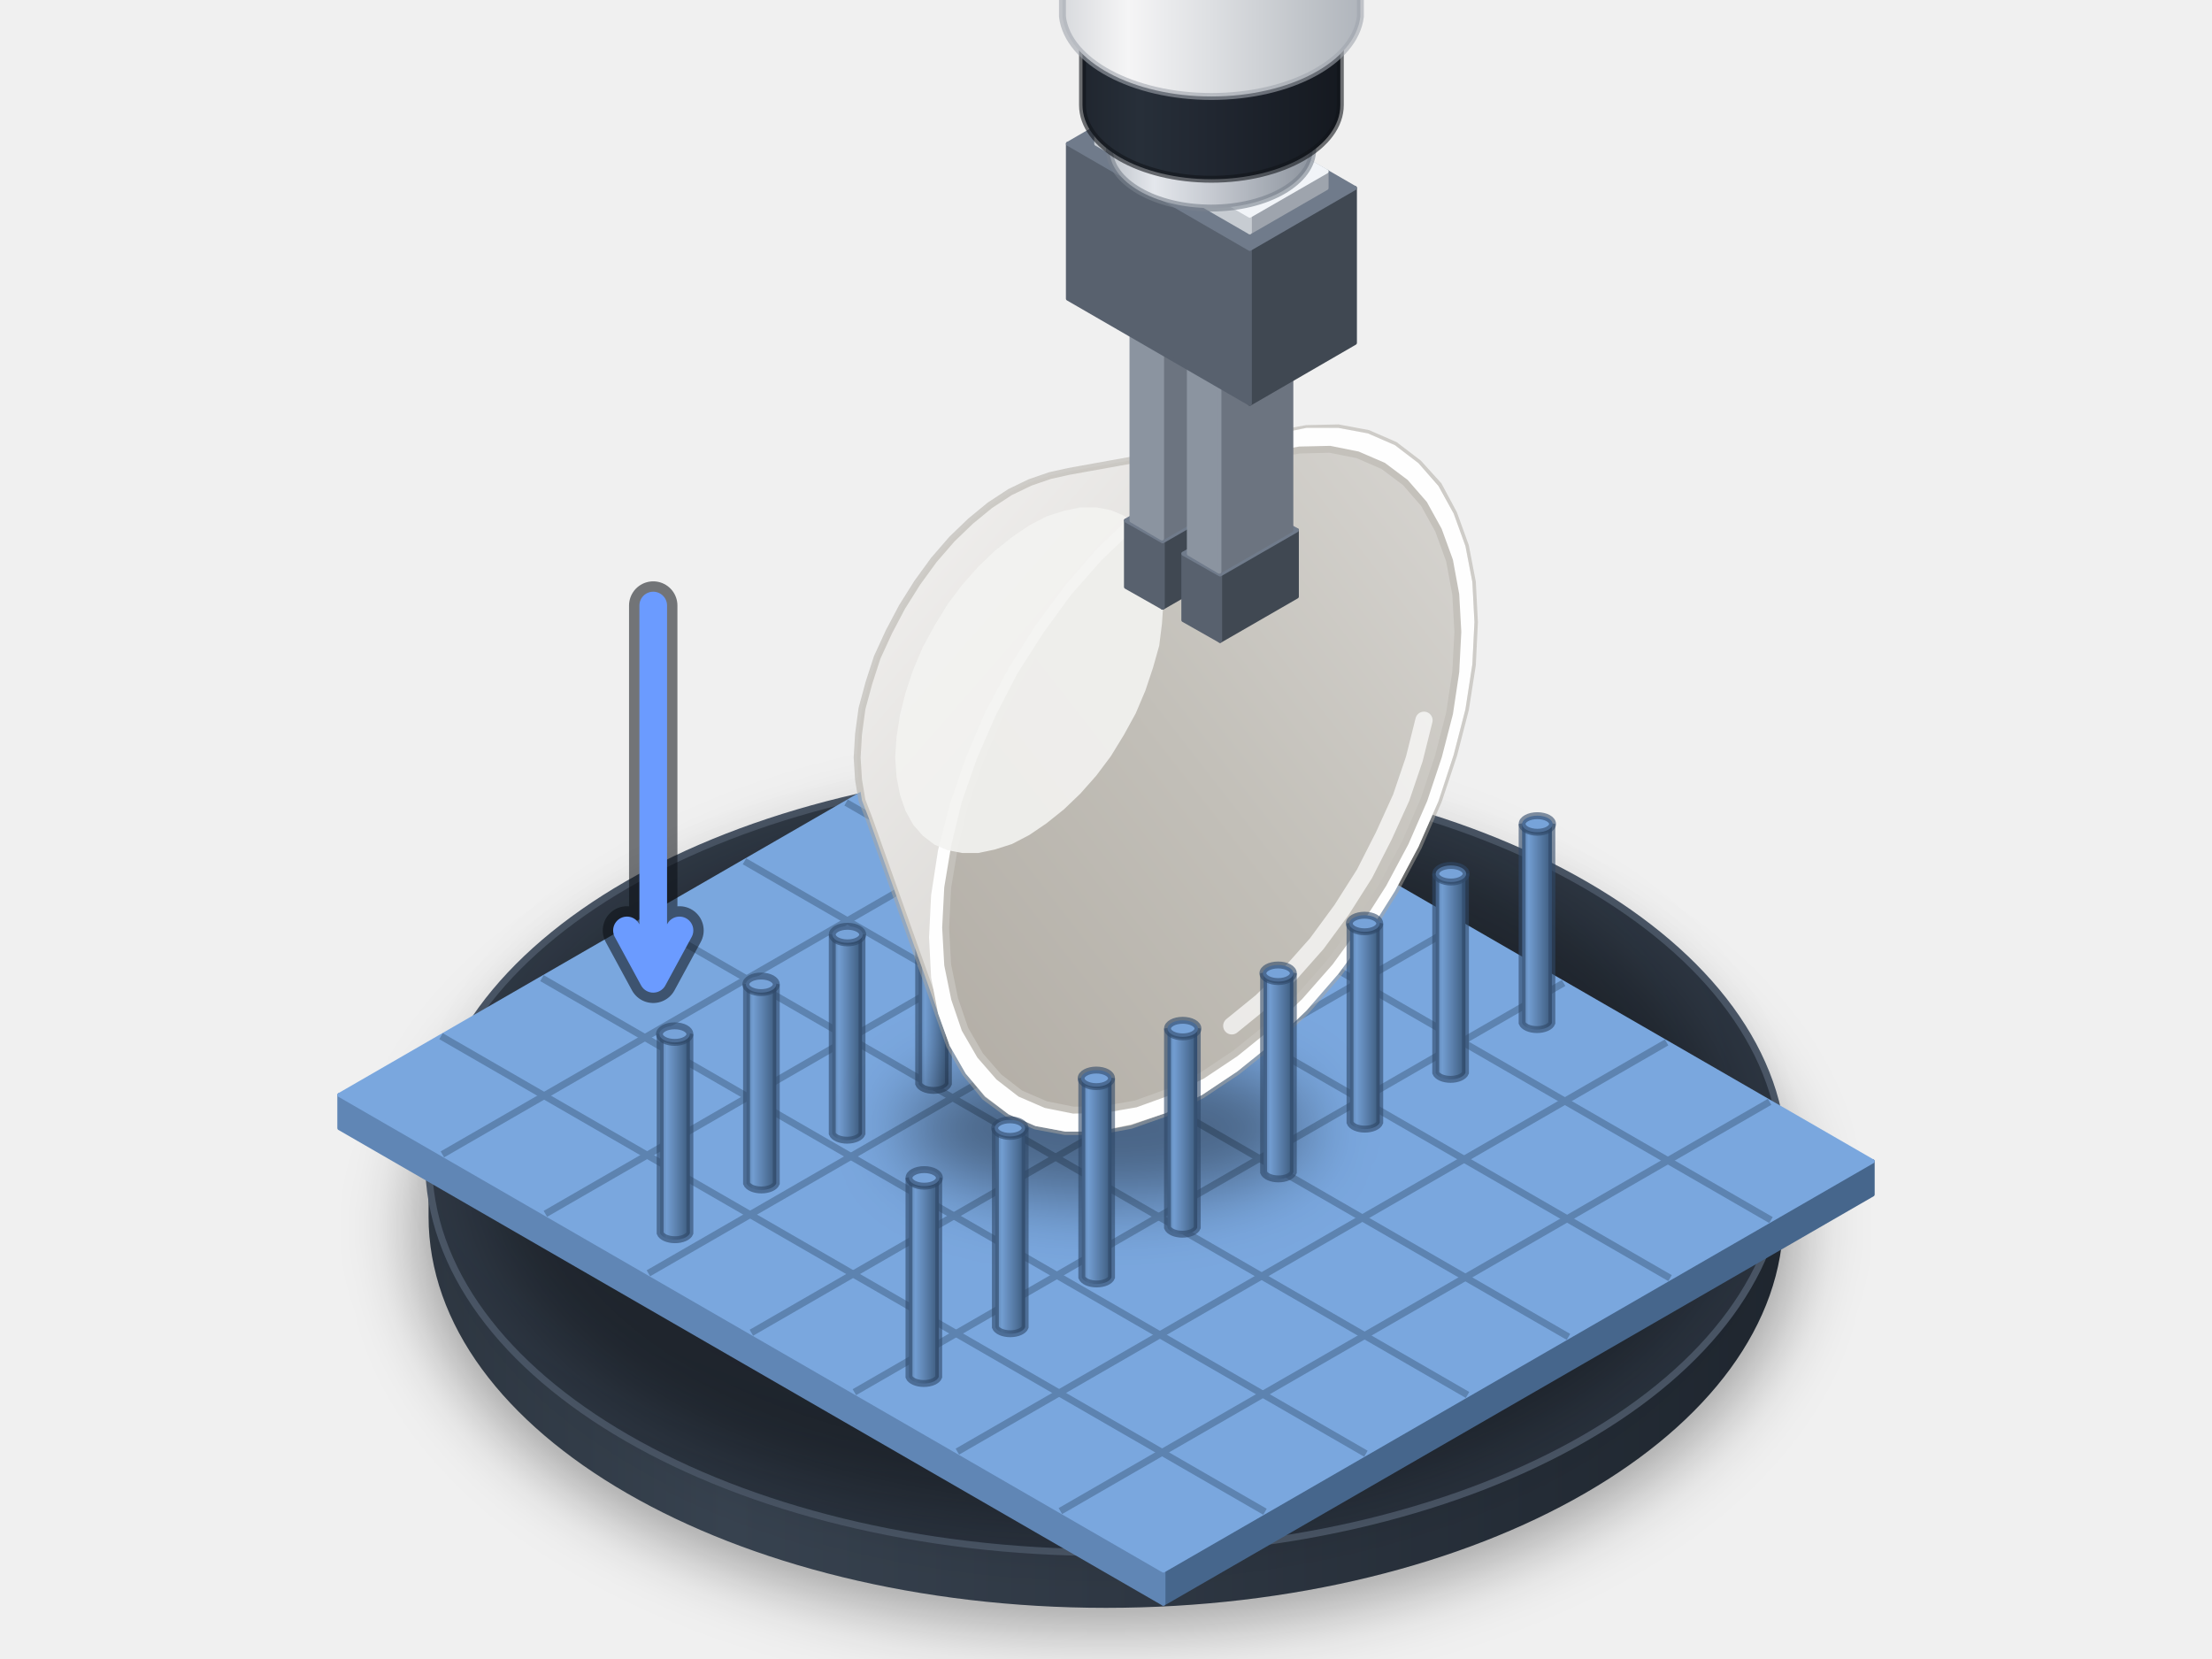
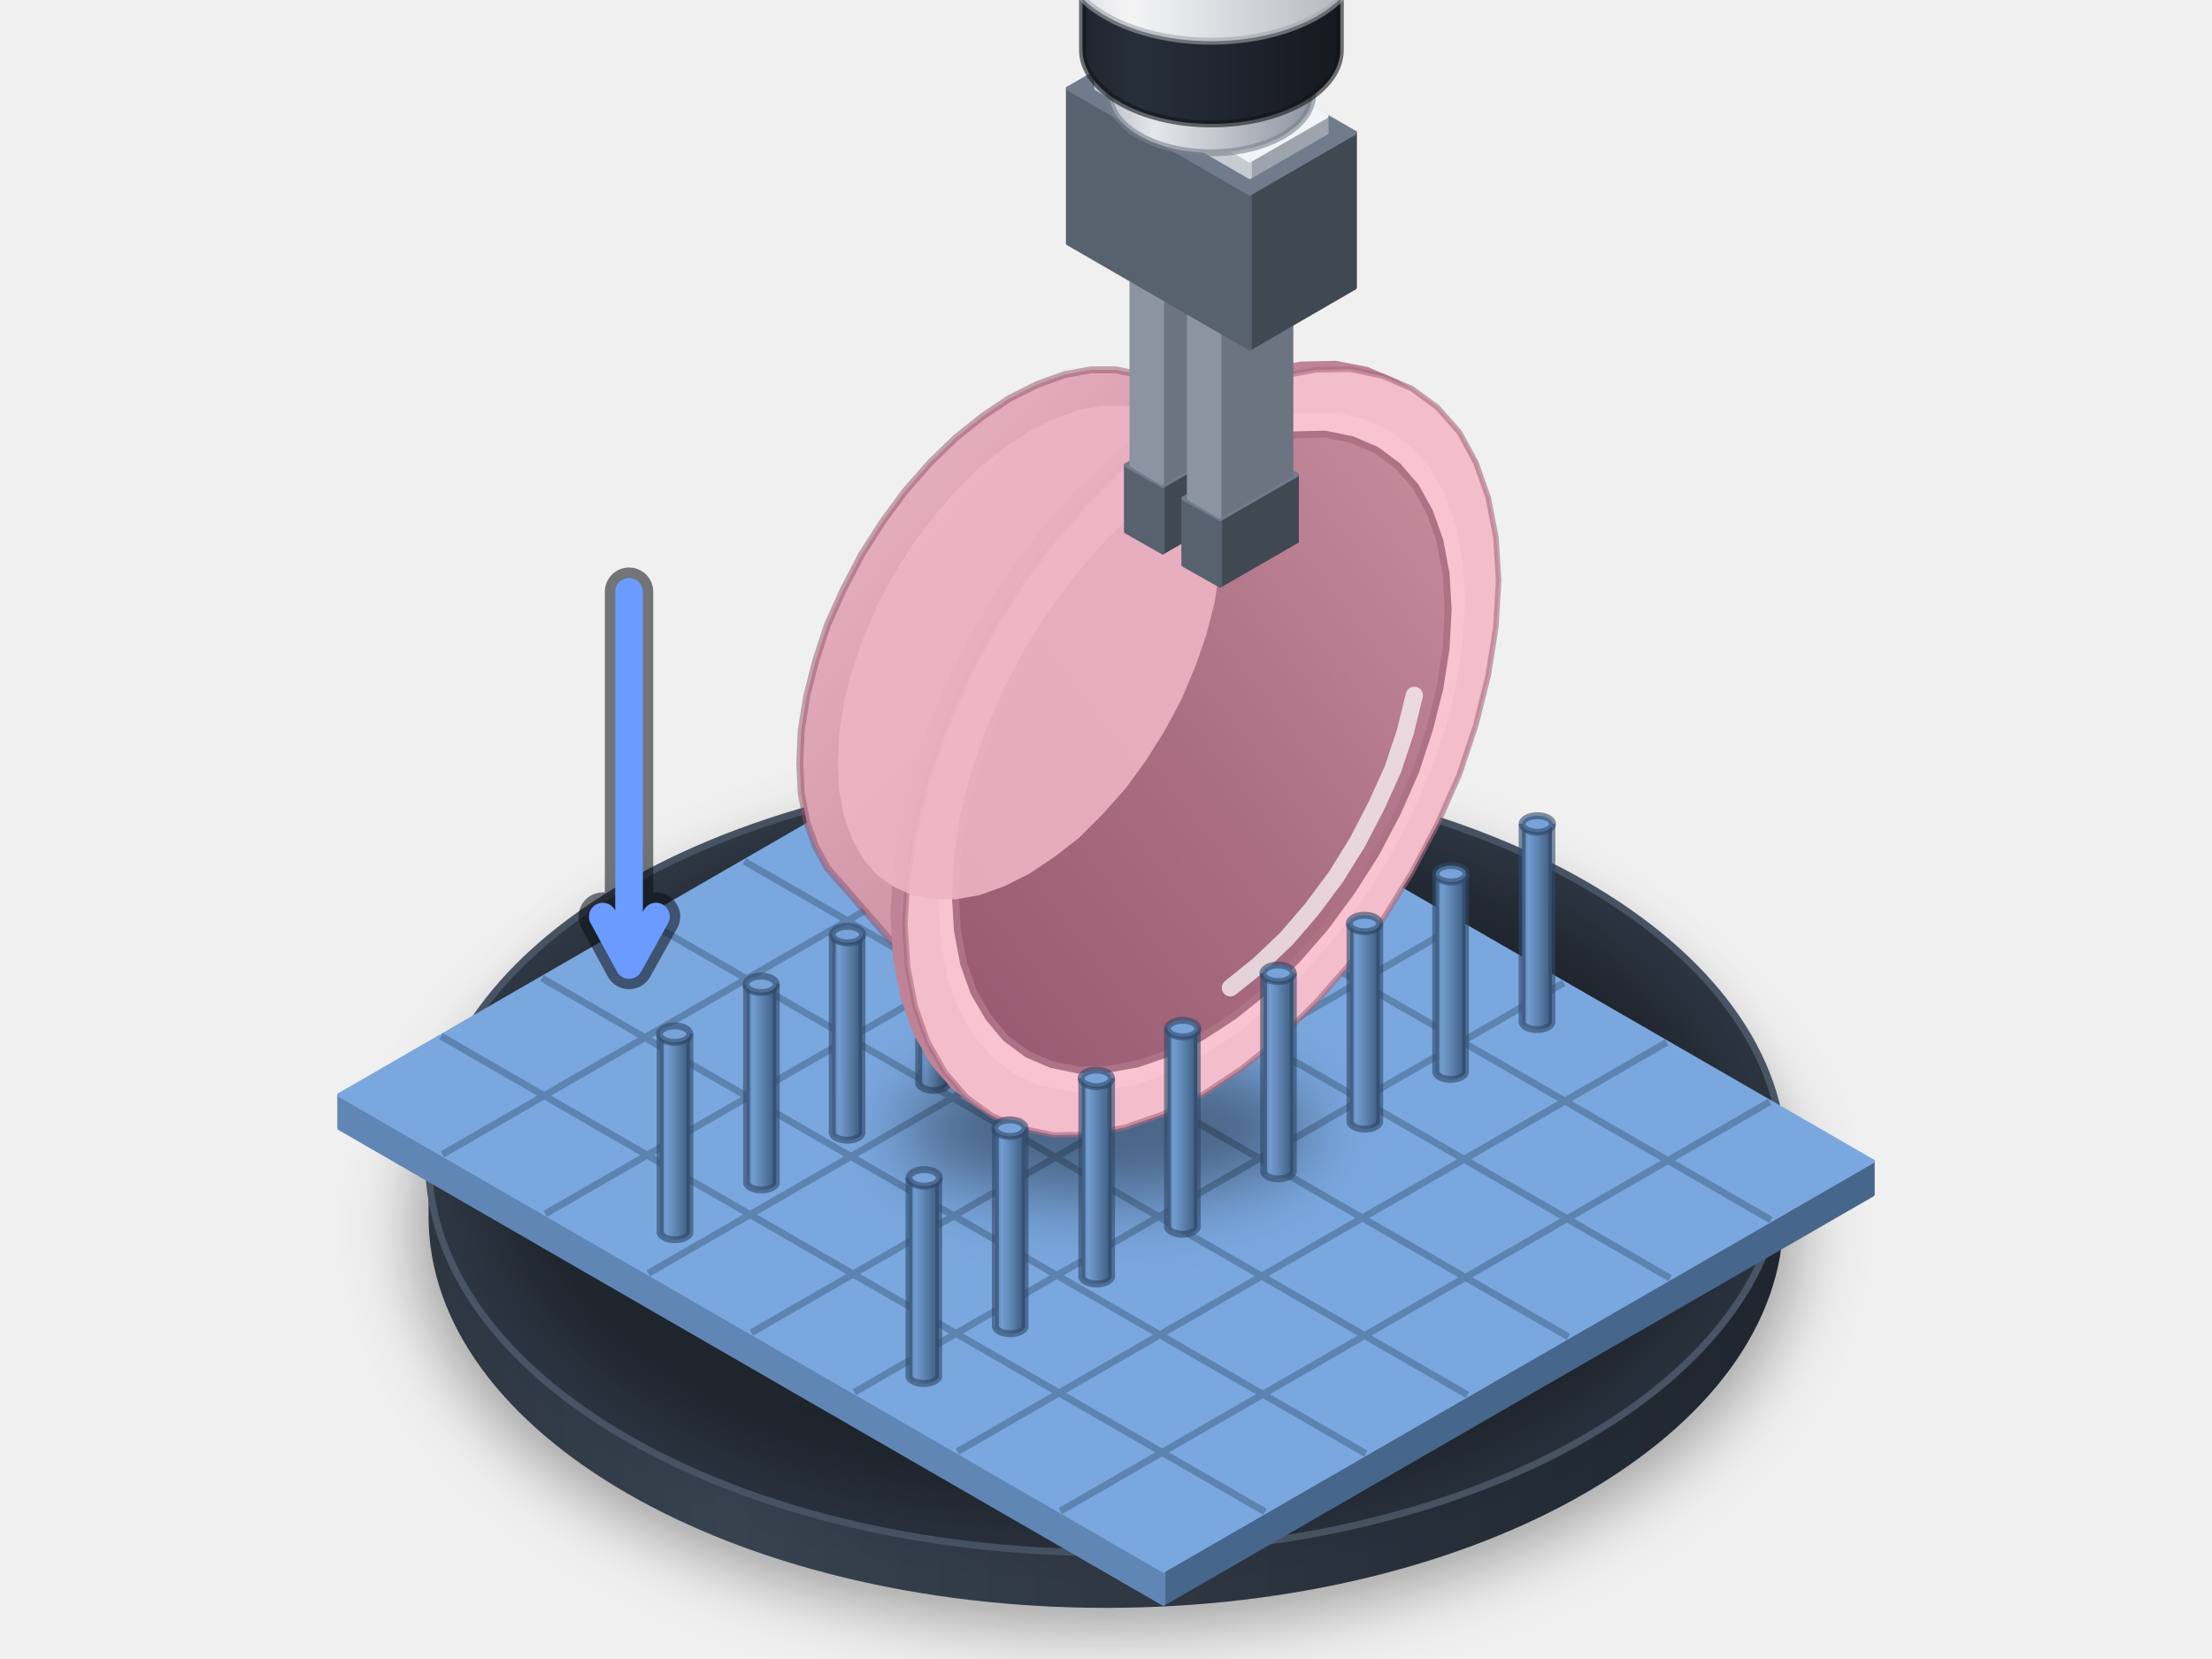
<svg xmlns="http://www.w3.org/2000/svg" viewBox="0 0 320 240" role="img" aria-label="적재 — 그릇">
  <defs>
    <filter id="rack-bowl-blur" x="-50%" y="-50%" width="200%" height="200%">
      <feGaussianBlur stdDeviation="5" />
    </filter>
    <filter id="rack-bowl-soft" x="-50%" y="-50%" width="200%" height="200%">
      <feGaussianBlur stdDeviation="2" />
    </filter>
    <linearGradient id="rack-bowl-g1" x1="0" y1="0" x2="1" y2="0">
      <stop offset="0" stop-color="#2d3641" />
      <stop offset="0.22" stop-color="#37424f" />
      <stop offset="0.5" stop-color="#2f3844" />
      <stop offset="0.82" stop-color="#242c36" />
      <stop offset="1" stop-color="#1f262f" />
    </linearGradient>
    <radialGradient id="rack-bowl-r2" cx="0.45" cy="0.4" r="0.7">
      <stop offset="0" stop-color="#3b4654" />
      <stop offset="0.75" stop-color="#2c3541" />
      <stop offset="1" stop-color="#252d38" />
    </radialGradient>
    <linearGradient id="rack-bowl-g3" x1="0" y1="0" x2="1" y2="0">
      <stop offset="0" stop-color="#5b80ad" />
      <stop offset="0.22" stop-color="#729dd1" />
      <stop offset="0.5" stop-color="#5f85b3" />
      <stop offset="0.82" stop-color="#48698f" />
      <stop offset="1" stop-color="#3c597c" />
    </linearGradient>
    <linearGradient id="rack-bowl-g4" x1="0" y1="0" x2="1" y2="0">
      <stop offset="0" stop-color="#5b80ad" />
      <stop offset="0.22" stop-color="#729dd1" />
      <stop offset="0.5" stop-color="#5f85b3" />
      <stop offset="0.82" stop-color="#48698f" />
      <stop offset="1" stop-color="#3c597c" />
    </linearGradient>
    <linearGradient id="rack-bowl-g5" x1="0" y1="0" x2="1" y2="0">
      <stop offset="0" stop-color="#5b80ad" />
      <stop offset="0.22" stop-color="#729dd1" />
      <stop offset="0.5" stop-color="#5f85b3" />
      <stop offset="0.82" stop-color="#48698f" />
      <stop offset="1" stop-color="#3c597c" />
    </linearGradient>
    <linearGradient id="rack-bowl-g6" x1="0" y1="0" x2="1" y2="0">
      <stop offset="0" stop-color="#5b80ad" />
      <stop offset="0.22" stop-color="#729dd1" />
      <stop offset="0.5" stop-color="#5f85b3" />
      <stop offset="0.82" stop-color="#48698f" />
      <stop offset="1" stop-color="#3c597c" />
    </linearGradient>
    <linearGradient id="rack-bowl-g7" x1="0" y1="0" x2="1" y2="0">
      <stop offset="0" stop-color="#5b80ad" />
      <stop offset="0.22" stop-color="#729dd1" />
      <stop offset="0.5" stop-color="#5f85b3" />
      <stop offset="0.82" stop-color="#48698f" />
      <stop offset="1" stop-color="#3c597c" />
    </linearGradient>
    <linearGradient id="rack-bowl-g8" x1="0" y1="0" x2="1" y2="0">
      <stop offset="0" stop-color="#5b80ad" />
      <stop offset="0.22" stop-color="#729dd1" />
      <stop offset="0.5" stop-color="#5f85b3" />
      <stop offset="0.82" stop-color="#48698f" />
      <stop offset="1" stop-color="#3c597c" />
    </linearGradient>
    <linearGradient id="rack-bowl-g9" x1="0" y1="0" x2="1" y2="0">
      <stop offset="0" stop-color="#5b80ad" />
      <stop offset="0.22" stop-color="#729dd1" />
      <stop offset="0.5" stop-color="#5f85b3" />
      <stop offset="0.82" stop-color="#48698f" />
      <stop offset="1" stop-color="#3c597c" />
    </linearGradient>
    <linearGradient id="rack-bowl-g10" x1="0" y1="0" x2="1" y2="0">
      <stop offset="0" stop-color="#5b80ad" />
      <stop offset="0.22" stop-color="#729dd1" />
      <stop offset="0.5" stop-color="#5f85b3" />
      <stop offset="0.82" stop-color="#48698f" />
      <stop offset="1" stop-color="#3c597c" />
    </linearGradient>
    <linearGradient id="rack-bowl-g11" x1="0" y1="0" x2="1" y2="1">
-       <stop offset="0" stop-color="#f6f5f4" />
-       <stop offset="0.45" stop-color="#dedcd9" />
-       <stop offset="1" stop-color="#bfbbb4" />
+       <stop offset="0" stop-color="#efb8c7" />
+       <stop offset="0.45" stop-color="#d097a8" />
+       <stop offset="1" stop-color="#a76a7f" />
    </linearGradient>
    <linearGradient id="rack-bowl-g12" x1="1" y1="0" x2="0" y2="1">
-       <stop offset="0" stop-color="#d7d5d1" />
-       <stop offset="0.5" stop-color="#c2bfb8" />
-       <stop offset="1" stop-color="#b2ada5" />
+       <stop offset="0" stop-color="#c78d9f" />
+       <stop offset="0.5" stop-color="#ab6f83" />
+       <stop offset="1" stop-color="#96586e" />
    </linearGradient>
    <linearGradient id="rack-bowl-g13" x1="0" y1="0" x2="1" y2="0">
      <stop offset="0" stop-color="#5b80ad" />
      <stop offset="0.22" stop-color="#729dd1" />
      <stop offset="0.5" stop-color="#5f85b3" />
      <stop offset="0.82" stop-color="#48698f" />
      <stop offset="1" stop-color="#3c597c" />
    </linearGradient>
    <linearGradient id="rack-bowl-g14" x1="0" y1="0" x2="1" y2="0">
      <stop offset="0" stop-color="#5b80ad" />
      <stop offset="0.22" stop-color="#729dd1" />
      <stop offset="0.5" stop-color="#5f85b3" />
      <stop offset="0.82" stop-color="#48698f" />
      <stop offset="1" stop-color="#3c597c" />
    </linearGradient>
    <linearGradient id="rack-bowl-g15" x1="0" y1="0" x2="1" y2="0">
      <stop offset="0" stop-color="#5b80ad" />
      <stop offset="0.22" stop-color="#729dd1" />
      <stop offset="0.5" stop-color="#5f85b3" />
      <stop offset="0.82" stop-color="#48698f" />
      <stop offset="1" stop-color="#3c597c" />
    </linearGradient>
    <linearGradient id="rack-bowl-g16" x1="0" y1="0" x2="1" y2="0">
      <stop offset="0" stop-color="#5b80ad" />
      <stop offset="0.22" stop-color="#729dd1" />
      <stop offset="0.5" stop-color="#5f85b3" />
      <stop offset="0.82" stop-color="#48698f" />
      <stop offset="1" stop-color="#3c597c" />
    </linearGradient>
    <linearGradient id="rack-bowl-g17" x1="0" y1="0" x2="1" y2="0">
      <stop offset="0" stop-color="#5b80ad" />
      <stop offset="0.22" stop-color="#729dd1" />
      <stop offset="0.5" stop-color="#5f85b3" />
      <stop offset="0.82" stop-color="#48698f" />
      <stop offset="1" stop-color="#3c597c" />
    </linearGradient>
    <linearGradient id="rack-bowl-g18" x1="0" y1="0" x2="1" y2="0">
      <stop offset="0" stop-color="#5b80ad" />
      <stop offset="0.22" stop-color="#729dd1" />
      <stop offset="0.5" stop-color="#5f85b3" />
      <stop offset="0.82" stop-color="#48698f" />
      <stop offset="1" stop-color="#3c597c" />
    </linearGradient>
    <linearGradient id="rack-bowl-g19" x1="0" y1="0" x2="1" y2="0">
      <stop offset="0" stop-color="#5b80ad" />
      <stop offset="0.22" stop-color="#729dd1" />
      <stop offset="0.5" stop-color="#5f85b3" />
      <stop offset="0.82" stop-color="#48698f" />
      <stop offset="1" stop-color="#3c597c" />
    </linearGradient>
    <linearGradient id="rack-bowl-g20" x1="0" y1="0" x2="1" y2="0">
      <stop offset="0" stop-color="#5b80ad" />
      <stop offset="0.22" stop-color="#729dd1" />
      <stop offset="0.5" stop-color="#5f85b3" />
      <stop offset="0.82" stop-color="#48698f" />
      <stop offset="1" stop-color="#3c597c" />
    </linearGradient>
    <linearGradient id="rack-bowl-g21" x1="0" y1="0" x2="1" y2="0">
      <stop offset="0" stop-color="#bfc4cb" />
      <stop offset="0.22" stop-color="#e4e7ec" />
      <stop offset="0.5" stop-color="#c6cad1" />
      <stop offset="0.82" stop-color="#a1a7b0" />
      <stop offset="1" stop-color="#8d949e" />
    </linearGradient>
    <linearGradient id="rack-bowl-g22" x1="0" y1="0" x2="1" y2="0">
      <stop offset="0" stop-color="#20262f" />
      <stop offset="0.22" stop-color="#272f39" />
      <stop offset="0.5" stop-color="#212731" />
      <stop offset="0.82" stop-color="#191e26" />
      <stop offset="1" stop-color="#151920" />
    </linearGradient>
    <linearGradient id="rack-bowl-g23" x1="0" y1="0" x2="1" y2="0">
      <stop offset="0" stop-color="#d8dadd" />
      <stop offset="0.22" stop-color="#f5f5f6" />
      <stop offset="0.5" stop-color="#dddfe2" />
      <stop offset="0.82" stop-color="#c0c4c9" />
      <stop offset="1" stop-color="#b0b5bc" />
    </linearGradient>
  </defs>
  <ellipse cx="160.0" cy="177.6" rx="99.9" ry="57.7" fill="#000" fill-opacity="0.35" filter="url(#rack-bowl-blur)" />
  <path d="M62.0 176.0 A98.0 56.6 0 0 0 258.0 176.0 L258.0 168.0 A98.0 56.6 0 0 1 62.0 168.0 Z" fill="url(#rack-bowl-g1)" />
  <ellipse cx="160.0" cy="168.0" rx="98.0" ry="56.6" fill="url(#rack-bowl-r2)" stroke="#4a5666" stroke-width="1" />
  <ellipse cx="160.0" cy="168.0" rx="90.1" ry="52.0" fill="#000" fill-opacity="0.35" filter="url(#rack-bowl-blur)" />
  <polygon points="270.9,172.8 168.3,232.0 168.3,227.2 270.9,168.0" fill="#46668c" stroke="#46668c" stroke-width=".6" stroke-linejoin="round" />
  <polygon points="168.3,232.0 49.1,163.2 49.1,158.4 168.3,227.2" fill="#6086b5" stroke="#6086b5" stroke-width=".6" stroke-linejoin="round" />
  <polygon points="151.7,99.2 270.9,168.0 168.3,227.2 49.1,158.4" fill="#7aa7de" stroke="#7aa7de" stroke-width=".6" stroke-linejoin="round" />
  <line x1="166.6" y1="107.8" x2="64.0" y2="167.0" stroke="#5d83b0" stroke-width="1" />
  <line x1="181.5" y1="116.4" x2="78.9" y2="175.6" stroke="#5d83b0" stroke-width="1" />
  <line x1="196.4" y1="125.0" x2="93.8" y2="184.2" stroke="#5d83b0" stroke-width="1" />
  <line x1="211.3" y1="133.6" x2="108.7" y2="192.8" stroke="#5d83b0" stroke-width="1" />
  <line x1="226.2" y1="142.2" x2="123.6" y2="201.4" stroke="#5d83b0" stroke-width="1" />
  <line x1="241.1" y1="150.8" x2="138.5" y2="210.0" stroke="#5d83b0" stroke-width="1" />
  <line x1="256.0" y1="159.4" x2="153.4" y2="218.6" stroke="#5d83b0" stroke-width="1" />
  <line x1="137.0" y1="107.7" x2="256.2" y2="176.5" stroke="#5d83b0" stroke-width="1" />
  <line x1="122.4" y1="116.1" x2="241.6" y2="184.9" stroke="#5d83b0" stroke-width="1" />
  <line x1="107.7" y1="124.6" x2="226.9" y2="193.4" stroke="#5d83b0" stroke-width="1" />
  <line x1="93.1" y1="133.0" x2="212.3" y2="201.8" stroke="#5d83b0" stroke-width="1" />
  <line x1="78.4" y1="141.5" x2="197.6" y2="210.3" stroke="#5d83b0" stroke-width="1" />
  <line x1="63.8" y1="149.9" x2="183.0" y2="218.7" stroke="#5d83b0" stroke-width="1" />
  <path d="M184.2 127.2 A2.2 1.2 0 0 0 188.5 127.2 L188.5 98.4 A2.2 1.2 0 0 1 184.2 98.4 Z" fill="url(#rack-bowl-g3)" stroke="#2f4968" stroke-width="1" stroke-opacity=".6" />
  <ellipse cx="186.3" cy="98.4" rx="2.2" ry="1.2" fill="#77a3d9" stroke="#2f4968" stroke-width="1" stroke-opacity=".6" />
  <path d="M171.7 134.4 A2.2 1.2 0 0 0 176.0 134.4 L176.0 105.6 A2.2 1.2 0 0 1 171.7 105.6 Z" fill="url(#rack-bowl-g4)" stroke="#2f4968" stroke-width="1" stroke-opacity=".6" />
  <ellipse cx="173.9" cy="105.6" rx="2.2" ry="1.2" fill="#77a3d9" stroke="#2f4968" stroke-width="1" stroke-opacity=".6" />
  <path d="M159.2 141.6 A2.2 1.2 0 0 0 163.5 141.6 L163.5 112.8 A2.2 1.2 0 0 1 159.2 112.8 Z" fill="url(#rack-bowl-g5)" stroke="#2f4968" stroke-width="1" stroke-opacity=".6" />
  <ellipse cx="161.4" cy="112.8" rx="2.2" ry="1.2" fill="#77a3d9" stroke="#2f4968" stroke-width="1" stroke-opacity=".6" />
  <path d="M146.8 148.8 A2.2 1.2 0 0 0 151.1 148.8 L151.1 120.0 A2.2 1.2 0 0 1 146.8 120.0 Z" fill="url(#rack-bowl-g6)" stroke="#2f4968" stroke-width="1" stroke-opacity=".6" />
  <ellipse cx="148.9" cy="120.0" rx="2.2" ry="1.2" fill="#77a3d9" stroke="#2f4968" stroke-width="1" stroke-opacity=".6" />
  <path d="M132.9 156.8 A2.2 1.2 0 0 0 137.2 156.8 L137.2 128.0 A2.2 1.2 0 0 1 132.9 128.0 Z" fill="url(#rack-bowl-g7)" stroke="#2f4968" stroke-width="1" stroke-opacity=".6" />
  <ellipse cx="135.1" cy="128.0" rx="2.2" ry="1.2" fill="#77a3d9" stroke="#2f4968" stroke-width="1" stroke-opacity=".6" />
  <path d="M120.4 164.0 A2.2 1.2 0 0 0 124.7 164.0 L124.7 135.2 A2.2 1.2 0 0 1 120.4 135.2 Z" fill="url(#rack-bowl-g8)" stroke="#2f4968" stroke-width="1" stroke-opacity=".6" />
  <ellipse cx="122.6" cy="135.2" rx="2.2" ry="1.2" fill="#77a3d9" stroke="#2f4968" stroke-width="1" stroke-opacity=".6" />
  <path d="M108.0 171.2 A2.2 1.2 0 0 0 112.3 171.2 L112.3 142.4 A2.2 1.2 0 0 1 108.0 142.4 Z" fill="url(#rack-bowl-g9)" stroke="#2f4968" stroke-width="1" stroke-opacity=".6" />
  <ellipse cx="110.1" cy="142.4" rx="2.2" ry="1.2" fill="#77a3d9" stroke="#2f4968" stroke-width="1" stroke-opacity=".6" />
  <path d="M95.5 178.4 A2.2 1.2 0 0 0 99.8 178.4 L99.8 149.6 A2.2 1.2 0 0 1 95.5 149.6 Z" fill="url(#rack-bowl-g10)" stroke="#2f4968" stroke-width="1" stroke-opacity=".6" />
  <ellipse cx="97.6" cy="149.6" rx="2.2" ry="1.2" fill="#77a3d9" stroke="#2f4968" stroke-width="1" stroke-opacity=".6" />
  <ellipse cx="160.0" cy="163.2" rx="29.4" ry="10.2" fill="#000" fill-opacity="0.4" filter="url(#rack-bowl-blur)" />
-   <polygon points="124.0,109.6 124.2,106.2 124.7,102.5 125.7,98.8 126.9,95.1 128.6,91.4 130.5,87.8 132.7,84.3 135.1,81.0 137.7,78.0 140.4,75.4 143.2,73.1 146.1,71.2 149.0,69.8 151.9,68.8 154.6,68.2 189.0,62.0 193.6,61.9 197.9,62.7 201.8,64.4 205.2,67.0 208.1,70.2 210.3,74.3 212.0,79.0 213.0,84.2 213.3,90.0 213.0,96.2 212.0,102.6 210.3,109.2 208.1,115.8 205.2,122.5 201.8,128.9 197.9,135.1 193.6,140.9 189.0,146.2 184.1,150.9 179.0,155.0 173.9,158.4 168.7,161.0 163.6,162.8 158.7,163.7 154.1,163.7 149.8,162.9 145.9,161.2 142.5,158.7 139.7,155.3 137.4,151.3 125.7,118.4 124.7,115.8 124.2,112.8" fill="url(#rack-bowl-g11)" stroke="#ada8a0" stroke-width="1" stroke-opacity=".5" />
-   <polygon points="134.4,135.6 134.7,129.5 135.7,123.0 137.4,116.4 139.7,109.7 142.5,103.1 145.9,96.7 149.8,90.5 154.1,84.7 158.7,79.4 163.6,74.7 168.7,70.6 173.9,67.2 179.0,64.6 184.1,62.9 189.0,61.9 193.6,61.9 197.9,62.7 201.8,64.4 205.2,67.0 208.1,70.3 210.3,74.3 212.0,79.0 213.0,84.2 213.3,90.0 213.0,96.1 212.0,102.6 210.3,109.2 208.1,115.9 205.2,122.5 201.8,128.9 197.9,135.1 193.6,140.9 189.0,146.2 184.1,150.9 179.0,155.0 173.9,158.4 168.7,161.0 163.6,162.7 158.7,163.7 154.1,163.7 149.8,162.9 145.9,161.2 142.5,158.6 139.7,155.3 137.4,151.3 135.7,146.6 134.7,141.4" fill="#fefefe" />
-   <polygon points="136.8,134.2 137.1,128.4 138.1,122.4 139.6,116.2 141.8,109.9 144.5,103.7 147.6,97.7 151.3,91.9 155.3,86.4 159.7,81.4 164.3,77.0 169.0,73.2 173.9,70.0 178.7,67.6 183.4,65.9 188.0,65.1 192.4,65.0 196.4,65.8 200.1,67.4 203.3,69.8 206.0,72.9 208.1,76.7 209.7,81.1 210.6,86.0 210.9,91.4 210.6,97.2 209.7,103.2 208.1,109.4 206.0,115.7 203.3,121.9 200.1,127.9 196.4,133.7 192.4,139.2 188.0,144.2 183.4,148.6 178.7,152.4 173.9,155.6 169.0,158.0 164.3,159.7 159.7,160.5 155.3,160.6 151.3,159.8 147.6,158.2 144.5,155.8 141.8,152.7 139.6,148.9 138.1,144.5 137.1,139.6" fill="url(#rack-bowl-g12)" stroke="#c4c1bb" stroke-width="1" />
-   <polygon points="129.5,109.6 129.7,106.6 130.2,103.4 131.0,100.2 132.1,96.9 133.5,93.6 135.2,90.5 137.1,87.4 139.2,84.6 141.5,82.0 143.9,79.7 146.4,77.7 148.9,76.0 151.4,74.7 153.9,73.9 156.3,73.4 158.6,73.4 160.7,73.8 162.6,74.6 164.3,75.9 165.7,77.5 166.8,79.5 167.7,81.8 168.1,84.4 168.3,87.2 168.1,90.2 167.7,93.4 166.8,96.6 165.7,99.9 164.3,103.2 162.6,106.3 160.7,109.4 158.6,112.2 156.3,114.8 153.9,117.1 151.4,119.1 148.9,120.8 146.4,122.1 143.9,122.9 141.5,123.4 139.2,123.4 137.1,123.0 135.2,122.2 133.5,120.9 132.1,119.3 131.0,117.3 130.2,115.0 129.7,112.4" fill="#f3f3f1" fill-opacity="0.9" />
-   <polyline points="206.0,104.2 204.6,109.8 202.7,115.4 200.2,120.9 197.4,126.4 194.1,131.6 190.5,136.5 186.6,140.9 182.5,144.9 178.2,148.4" fill="none" stroke="#fff" stroke-opacity="0.7" stroke-width="2.5" stroke-linecap="round" />
+   <polygon points="115.7,110.4 115.9,105.7 116.7,100.7 118.0,95.6 119.7,90.4 122.0,85.3 124.6,80.3 127.6,75.6 130.9,71.1 134.5,67.0 138.2,63.4 142.2,60.2 146.1,57.6 150.1,55.6 154.0,54.2 157.8,53.5 161.4,53.5 164.7,54.2 197.1,60.5 200.8,62.1 204.1,64.6 206.9,67.8 209.1,71.6 210.7,76.2 211.6,81.2 212.0,86.8 211.6,92.7 210.7,98.9 209.1,105.3 206.9,111.8 204.1,118.1 200.8,124.4 197.1,130.3 192.9,135.9 188.4,141.0 183.7,145.6 178.8,149.6 173.9,152.8 168.9,155.3 164.0,157.0 159.3,157.9 154.8,157.9 150.7,157.1 146.9,155.5 143.6,153.0 122.0,128.2 119.7,125.6 118.0,122.5 116.7,118.9 115.9,114.8" fill="url(#rack-bowl-g11)" stroke="#905268" stroke-width="1" stroke-opacity=".5" />
+   <polygon points="128.8,132.4 129.2,125.7 130.3,118.7 132.1,111.5 134.6,104.3 137.7,97.1 141.4,90.1 145.6,83.3 150.3,77.0 155.3,71.3 160.7,66.1 166.2,61.7 171.8,58.0 177.4,55.2 182.9,53.3 188.2,52.3 193.3,52.2 197.9,53.1 202.2,55.0 204.2,56.2 207.9,58.9 211.1,62.5 213.5,66.9 215.3,72.0 216.4,77.7 216.8,84.0 216.4,90.7 215.3,97.7 213.5,104.9 211.1,112.1 207.9,119.3 204.2,126.3 200.0,133.1 195.3,139.3 190.3,145.1 185.0,150.3 179.5,154.7 173.9,158.4 168.2,161.2 162.7,163.1 157.4,164.1 152.4,164.2 147.7,163.2 143.5,161.4 141.4,160.2 137.7,157.5 134.6,153.9 132.1,149.5 130.3,144.4 129.2,138.7" fill="#be8396" />
+   <polygon points="130.9,133.6 131.3,126.9 132.4,119.9 134.2,112.7 136.7,105.5 139.8,98.3 143.5,91.3 147.7,84.5 152.4,78.2 157.4,72.5 162.7,67.3 168.2,62.9 173.9,59.2 179.5,56.4 185.0,54.5 190.3,53.5 195.3,53.4 200.0,54.4 204.2,56.2 207.9,58.9 211.1,62.5 213.5,66.9 215.3,72.0 216.4,77.7 216.8,84.0 216.4,90.7 215.3,97.7 213.5,104.9 211.1,112.1 207.9,119.3 204.2,126.3 200.0,133.1 195.3,139.4 190.3,145.1 185.0,150.3 179.5,154.7 173.9,158.4 168.2,161.2 162.7,163.1 157.4,164.1 152.4,164.2 147.7,163.2 143.5,161.4 139.8,158.7 136.7,155.1 134.2,150.7 132.4,145.6 131.3,139.9" fill="#f3bdcb" stroke="#a76a7f" stroke-width=".8" stroke-opacity=".6" />
+   <polygon points="135.8,130.8 136.1,124.9 137.0,118.7 138.7,112.3 140.9,105.9 143.6,99.5 146.9,93.2 150.7,87.3 154.8,81.7 159.3,76.6 164.0,72.0 168.9,68.0 173.9,64.8 178.8,62.3 183.7,60.6 188.4,59.7 192.9,59.7 197.1,60.5 200.8,62.1 204.1,64.6 206.9,67.7 209.1,71.6 210.7,76.2 211.6,81.2 212.0,86.8 211.6,92.7 210.7,98.9 209.1,105.3 206.9,111.7 204.1,118.1 200.8,124.4 197.1,130.3 192.9,135.9 188.4,141.0 183.7,145.6 178.8,149.6 173.9,152.8 168.9,155.3 164.0,157.0 159.3,157.9 154.8,157.9 150.7,157.1 146.9,155.5 143.6,153.0 140.9,149.9 138.7,146.0 137.0,141.4 136.1,136.4" fill="#f9c3d1" />
+   <polygon points="138.2,129.4 138.5,123.8 139.4,118.0 140.9,112.1 143.0,106.0 145.5,100.1 148.6,94.2 152.1,88.7 156.0,83.4 160.2,78.6 164.6,74.3 169.2,70.6 173.9,67.6 178.5,65.3 183.1,63.7 187.5,62.9 191.7,62.8 195.6,63.6 199.1,65.1 202.2,67.4 204.8,70.4 206.8,74.0 208.3,78.2 209.2,83.0 209.5,88.2 209.2,93.8 208.3,99.6 206.8,105.5 204.8,111.6 202.2,117.5 199.1,123.4 195.6,128.9 191.7,134.2 187.5,139.0 183.1,143.3 178.5,147.0 173.9,150.0 169.2,152.3 164.6,153.9 160.2,154.7 156.0,154.8 152.1,154.0 148.6,152.5 145.5,150.2 143.0,147.2 140.9,143.6 139.4,139.4 138.5,134.6" fill="url(#rack-bowl-g12)" stroke="#ae7286" stroke-width="1" />
+   <polygon points="121.2,110.4 121.4,106.1 122.1,101.6 123.3,96.9 124.9,92.3 126.9,87.6 129.3,83.1 132.0,78.8 135.1,74.7 138.3,71.0 141.7,67.6 145.3,64.8 148.9,62.4 152.5,60.6 156.1,59.3 159.5,58.7 162.8,58.7 165.8,59.3 168.5,60.5 170.9,62.2 172.9,64.5 174.5,67.4 175.7,70.7 176.4,74.4 176.6,78.4 176.4,82.7 175.7,87.2 174.5,91.9 172.9,96.5 170.9,101.2 168.5,105.7 165.8,110.0 162.8,114.1 159.5,117.8 156.1,121.2 152.5,124.0 148.9,126.4 145.3,128.2 141.7,129.5 138.3,130.1 135.1,130.1 132.0,129.5 129.3,128.3 126.9,126.6 124.9,124.3 123.3,121.4 122.1,118.1 121.4,114.4" fill="#ecb4c4" fill-opacity="0.9" />
+   <polyline points="204.6,100.6 203.3,105.9 201.5,111.3 199.1,116.6 196.4,121.8 193.3,126.8 189.8,131.5 186.1,135.8 182.1,139.6 178.0,142.9" fill="none" stroke="#fff" stroke-opacity="0.7" stroke-width="2.5" stroke-linecap="round" />
  <path d="M220.2 148.0 A2.2 1.2 0 0 0 224.5 148.0 L224.5 119.2 A2.2 1.2 0 0 1 220.2 119.2 Z" fill="url(#rack-bowl-g13)" stroke="#2f4968" stroke-width="1" stroke-opacity=".6" />
  <ellipse cx="222.4" cy="119.2" rx="2.2" ry="1.2" fill="#77a3d9" stroke="#2f4968" stroke-width="1" stroke-opacity=".6" />
  <path d="M207.7 155.2 A2.2 1.2 0 0 0 212.0 155.2 L212.0 126.4 A2.2 1.2 0 0 1 207.7 126.4 Z" fill="url(#rack-bowl-g14)" stroke="#2f4968" stroke-width="1" stroke-opacity=".6" />
  <ellipse cx="209.9" cy="126.4" rx="2.2" ry="1.2" fill="#77a3d9" stroke="#2f4968" stroke-width="1" stroke-opacity=".6" />
  <path d="M195.3 162.4 A2.2 1.2 0 0 0 199.6 162.4 L199.6 133.6 A2.2 1.2 0 0 1 195.3 133.6 Z" fill="url(#rack-bowl-g15)" stroke="#2f4968" stroke-width="1" stroke-opacity=".6" />
  <ellipse cx="197.4" cy="133.6" rx="2.2" ry="1.2" fill="#77a3d9" stroke="#2f4968" stroke-width="1" stroke-opacity=".6" />
  <path d="M182.8 169.6 A2.2 1.2 0 0 0 187.1 169.6 L187.1 140.8 A2.2 1.2 0 0 1 182.8 140.8 Z" fill="url(#rack-bowl-g16)" stroke="#2f4968" stroke-width="1" stroke-opacity=".6" />
  <ellipse cx="184.9" cy="140.8" rx="2.2" ry="1.2" fill="#77a3d9" stroke="#2f4968" stroke-width="1" stroke-opacity=".6" />
  <path d="M168.9 177.6 A2.2 1.2 0 0 0 173.2 177.6 L173.2 148.8 A2.2 1.2 0 0 1 168.9 148.8 Z" fill="url(#rack-bowl-g17)" stroke="#2f4968" stroke-width="1" stroke-opacity=".6" />
  <ellipse cx="171.1" cy="148.8" rx="2.2" ry="1.2" fill="#77a3d9" stroke="#2f4968" stroke-width="1" stroke-opacity=".6" />
  <path d="M156.5 184.8 A2.2 1.2 0 0 0 160.8 184.8 L160.8 156.0 A2.2 1.2 0 0 1 156.5 156.0 Z" fill="url(#rack-bowl-g18)" stroke="#2f4968" stroke-width="1" stroke-opacity=".6" />
  <ellipse cx="158.6" cy="156.0" rx="2.2" ry="1.2" fill="#77a3d9" stroke="#2f4968" stroke-width="1" stroke-opacity=".6" />
  <path d="M144.0 192.0 A2.2 1.2 0 0 0 148.3 192.0 L148.3 163.2 A2.2 1.2 0 0 1 144.0 163.2 Z" fill="url(#rack-bowl-g19)" stroke="#2f4968" stroke-width="1" stroke-opacity=".6" />
  <ellipse cx="146.1" cy="163.2" rx="2.2" ry="1.2" fill="#77a3d9" stroke="#2f4968" stroke-width="1" stroke-opacity=".6" />
  <path d="M131.5 199.2 A2.2 1.2 0 0 0 135.8 199.2 L135.8 170.4 A2.2 1.2 0 0 1 131.5 170.4 Z" fill="url(#rack-bowl-g20)" stroke="#2f4968" stroke-width="1" stroke-opacity=".6" />
  <ellipse cx="133.7" cy="170.4" rx="2.2" ry="1.2" fill="#77a3d9" stroke="#2f4968" stroke-width="1" stroke-opacity=".6" />
-   <polygon points="179.3,81.5 168.2,87.9 168.2,78.3 179.3,71.9" fill="#404852" stroke="#404852" stroke-width=".6" stroke-linejoin="round" />
-   <polygon points="168.2,87.9 162.9,84.9 162.9,75.3 168.2,78.3" fill="#58616e" stroke="#58616e" stroke-width=".6" stroke-linejoin="round" />
-   <polygon points="174.0,68.9 179.3,71.9 168.2,78.3 162.9,75.3" fill="#707b8b" stroke="#707b8b" stroke-width=".6" stroke-linejoin="round" />
-   <polygon points="178.5,71.9 168.1,77.9 168.1,49.1 178.5,43.1" fill="#6c7480" stroke="#6c7480" stroke-width=".6" stroke-linejoin="round" />
-   <polygon points="168.1,77.9 163.7,75.3 163.7,46.5 168.1,49.1" fill="#8b94a0" stroke="#8b94a0" stroke-width=".6" stroke-linejoin="round" />
-   <polygon points="174.1,40.5 178.5,43.1 168.1,49.1 163.7,46.5" fill="#aab4c1" stroke="#aab4c1" stroke-width=".6" stroke-linejoin="round" />
-   <polygon points="187.6,86.3 176.5,92.7 176.5,83.1 187.6,76.7" fill="#404852" stroke="#404852" stroke-width=".6" stroke-linejoin="round" />
-   <polygon points="176.5,92.7 171.2,89.7 171.2,80.1 176.5,83.1" fill="#58616e" stroke="#58616e" stroke-width=".6" stroke-linejoin="round" />
-   <polygon points="182.3,73.7 187.6,76.7 176.5,83.1 171.2,80.1" fill="#707b8b" stroke="#707b8b" stroke-width=".6" stroke-linejoin="round" />
-   <polygon points="186.8,76.7 176.4,82.7 176.4,53.9 186.8,47.9" fill="#6c7480" stroke="#6c7480" stroke-width=".6" stroke-linejoin="round" />
-   <polygon points="176.4,82.7 172.0,80.1 172.0,51.3 176.4,53.9" fill="#8b94a0" stroke="#8b94a0" stroke-width=".6" stroke-linejoin="round" />
-   <polygon points="182.4,45.3 186.8,47.9 176.4,53.9 172.0,51.3" fill="#aab4c1" stroke="#aab4c1" stroke-width=".6" stroke-linejoin="round" />
-   <polygon points="196.0,49.6 180.8,58.4 180.8,36.0 196.0,27.2" fill="#404852" stroke="#404852" stroke-width=".6" stroke-linejoin="round" />
-   <polygon points="180.8,58.4 154.5,43.2 154.5,20.8 180.8,36.0" fill="#58616e" stroke="#58616e" stroke-width=".6" stroke-linejoin="round" />
-   <polygon points="169.7,12.0 196.0,27.2 180.8,36.0 154.5,20.8" fill="#707b8b" stroke="#707b8b" stroke-width=".6" stroke-linejoin="round" />
-   <polygon points="191.9,27.2 180.8,33.6 180.8,31.2 191.9,24.8" fill="#9ea4ad" stroke="#9ea4ad" stroke-width=".6" stroke-linejoin="round" />
-   <polygon points="180.8,33.6 158.6,20.8 158.6,18.4 180.8,31.2" fill="#c7ccd2" stroke="#c7ccd2" stroke-width=".6" stroke-linejoin="round" />
-   <polygon points="169.7,12.0 191.9,24.8 180.8,31.2 158.6,18.4" fill="#f1f4f8" stroke="#f1f4f8" stroke-width=".6" stroke-linejoin="round" />
-   <path d="M160.5 21.6 A14.7 8.5 0 0 0 189.9 21.6 L189.9 15.2 A14.7 8.5 0 0 1 160.5 15.2 Z" fill="url(#rack-bowl-g21)" stroke="#79818c" stroke-width="1" stroke-opacity=".6" />
-   <ellipse cx="175.2" cy="15.2" rx="14.7" ry="8.5" fill="#eceff4" stroke="#79818c" stroke-width="1" stroke-opacity=".6" />
-   <path d="M156.6 15.2 A18.6 10.7 0 0 0 193.9 15.2 L193.9 2.4 A18.6 10.7 0 0 1 156.6 2.4 Z" fill="url(#rack-bowl-g22)" stroke="#11141a" stroke-width="1" stroke-opacity=".6" />
-   <ellipse cx="175.2" cy="2.4" rx="18.6" ry="10.7" fill="#29313c" stroke="#11141a" stroke-width="1" stroke-opacity=".6" />
-   <path d="M153.7 2.4 A21.6 12.4 0 0 0 196.8 2.4 L196.8 -157.6 A21.6 12.4 0 0 1 153.7 -157.6 Z" fill="url(#rack-bowl-g23)" stroke="#a1a6ae" stroke-width="1" stroke-opacity=".6" />
-   <path d="M94.5 87.6 L94.5 141.6 M90.7 134.6 L94.5 141.6 L98.3 134.6" fill="none" stroke="#0b0f15" stroke-opacity=".55" stroke-width="7" stroke-linecap="round" stroke-linejoin="round" />
-   <path d="M94.5 87.6 L94.5 141.6 M90.7 134.6 L94.5 141.6 L98.3 134.6" fill="none" stroke="#6b9bff" stroke-width="4" stroke-linecap="round" stroke-linejoin="round" />
+   <polygon points="179.3,73.5 168.2,79.9 168.2,70.3 179.3,63.9" fill="#404852" stroke="#404852" stroke-width=".6" stroke-linejoin="round" />
+   <polygon points="168.2,79.9 162.9,76.9 162.9,67.3 168.2,70.3" fill="#58616e" stroke="#58616e" stroke-width=".6" stroke-linejoin="round" />
+   <polygon points="174.0,60.9 179.3,63.9 168.2,70.3 162.9,67.3" fill="#707b8b" stroke="#707b8b" stroke-width=".6" stroke-linejoin="round" />
+   <polygon points="178.5,63.9 168.1,69.9 168.1,41.1 178.5,35.1" fill="#6c7480" stroke="#6c7480" stroke-width=".6" stroke-linejoin="round" />
+   <polygon points="168.1,69.9 163.7,67.3 163.7,38.5 168.1,41.1" fill="#8b94a0" stroke="#8b94a0" stroke-width=".6" stroke-linejoin="round" />
+   <polygon points="174.1,32.5 178.5,35.1 168.1,41.1 163.7,38.5" fill="#aab4c1" stroke="#aab4c1" stroke-width=".6" stroke-linejoin="round" />
+   <polygon points="187.6,78.3 176.5,84.7 176.5,75.1 187.6,68.7" fill="#404852" stroke="#404852" stroke-width=".6" stroke-linejoin="round" />
+   <polygon points="176.5,84.7 171.2,81.7 171.2,72.1 176.5,75.1" fill="#58616e" stroke="#58616e" stroke-width=".6" stroke-linejoin="round" />
+   <polygon points="182.3,65.7 187.6,68.7 176.5,75.1 171.2,72.1" fill="#707b8b" stroke="#707b8b" stroke-width=".6" stroke-linejoin="round" />
+   <polygon points="186.8,68.7 176.4,74.7 176.4,45.9 186.8,39.9" fill="#6c7480" stroke="#6c7480" stroke-width=".6" stroke-linejoin="round" />
+   <polygon points="176.4,74.7 172.0,72.1 172.0,43.3 176.4,45.9" fill="#8b94a0" stroke="#8b94a0" stroke-width=".6" stroke-linejoin="round" />
+   <polygon points="182.4,37.3 186.8,39.9 176.4,45.9 172.0,43.3" fill="#aab4c1" stroke="#aab4c1" stroke-width=".6" stroke-linejoin="round" />
+   <polygon points="196.0,41.6 180.8,50.4 180.8,28.0 196.0,19.2" fill="#404852" stroke="#404852" stroke-width=".6" stroke-linejoin="round" />
+   <polygon points="180.8,50.4 154.5,35.2 154.5,12.8 180.8,28.0" fill="#58616e" stroke="#58616e" stroke-width=".6" stroke-linejoin="round" />
+   <polygon points="169.7,4.0 196.0,19.2 180.8,28.0 154.5,12.8" fill="#707b8b" stroke="#707b8b" stroke-width=".6" stroke-linejoin="round" />
+   <polygon points="191.9,19.2 180.8,25.6 180.8,23.2 191.9,16.8" fill="#9ea4ad" stroke="#9ea4ad" stroke-width=".6" stroke-linejoin="round" />
+   <polygon points="180.8,25.6 158.6,12.8 158.6,10.4 180.8,23.2" fill="#c7ccd2" stroke="#c7ccd2" stroke-width=".6" stroke-linejoin="round" />
+   <polygon points="169.7,4.0 191.9,16.8 180.8,23.2 158.6,10.4" fill="#f1f4f8" stroke="#f1f4f8" stroke-width=".6" stroke-linejoin="round" />
+   <path d="M160.5 13.6 A14.7 8.5 0 0 0 189.9 13.6 L189.9 7.2 A14.7 8.5 0 0 1 160.5 7.2 Z" fill="url(#rack-bowl-g21)" stroke="#79818c" stroke-width="1" stroke-opacity=".6" />
+   <ellipse cx="175.2" cy="7.2" rx="14.7" ry="8.5" fill="#eceff4" stroke="#79818c" stroke-width="1" stroke-opacity=".6" />
+   <path d="M156.6 7.2 A18.6 10.7 0 0 0 193.9 7.2 L193.9 -5.6 A18.6 10.7 0 0 1 156.6 -5.6 Z" fill="url(#rack-bowl-g22)" stroke="#11141a" stroke-width="1" stroke-opacity=".6" />
+   <ellipse cx="175.2" cy="-5.6" rx="18.6" ry="10.7" fill="#29313c" stroke="#11141a" stroke-width="1" stroke-opacity=".6" />
+   <path d="M153.7 -5.6 A21.6 12.4 0 0 0 196.8 -5.6 L196.8 -165.6 A21.6 12.4 0 0 1 153.7 -165.6 Z" fill="url(#rack-bowl-g23)" stroke="#a1a6ae" stroke-width="1" stroke-opacity=".6" />
+   <path d="M91.0 85.6 L91.0 139.6 M87.2 132.6 L91.0 139.6 L94.9 132.6" fill="none" stroke="#0b0f15" stroke-opacity=".55" stroke-width="7" stroke-linecap="round" stroke-linejoin="round" />
+   <path d="M91.0 85.6 L91.0 139.6 M87.2 132.6 L91.0 139.6 L94.9 132.6" fill="none" stroke="#6b9bff" stroke-width="4" stroke-linecap="round" stroke-linejoin="round" />
</svg>
